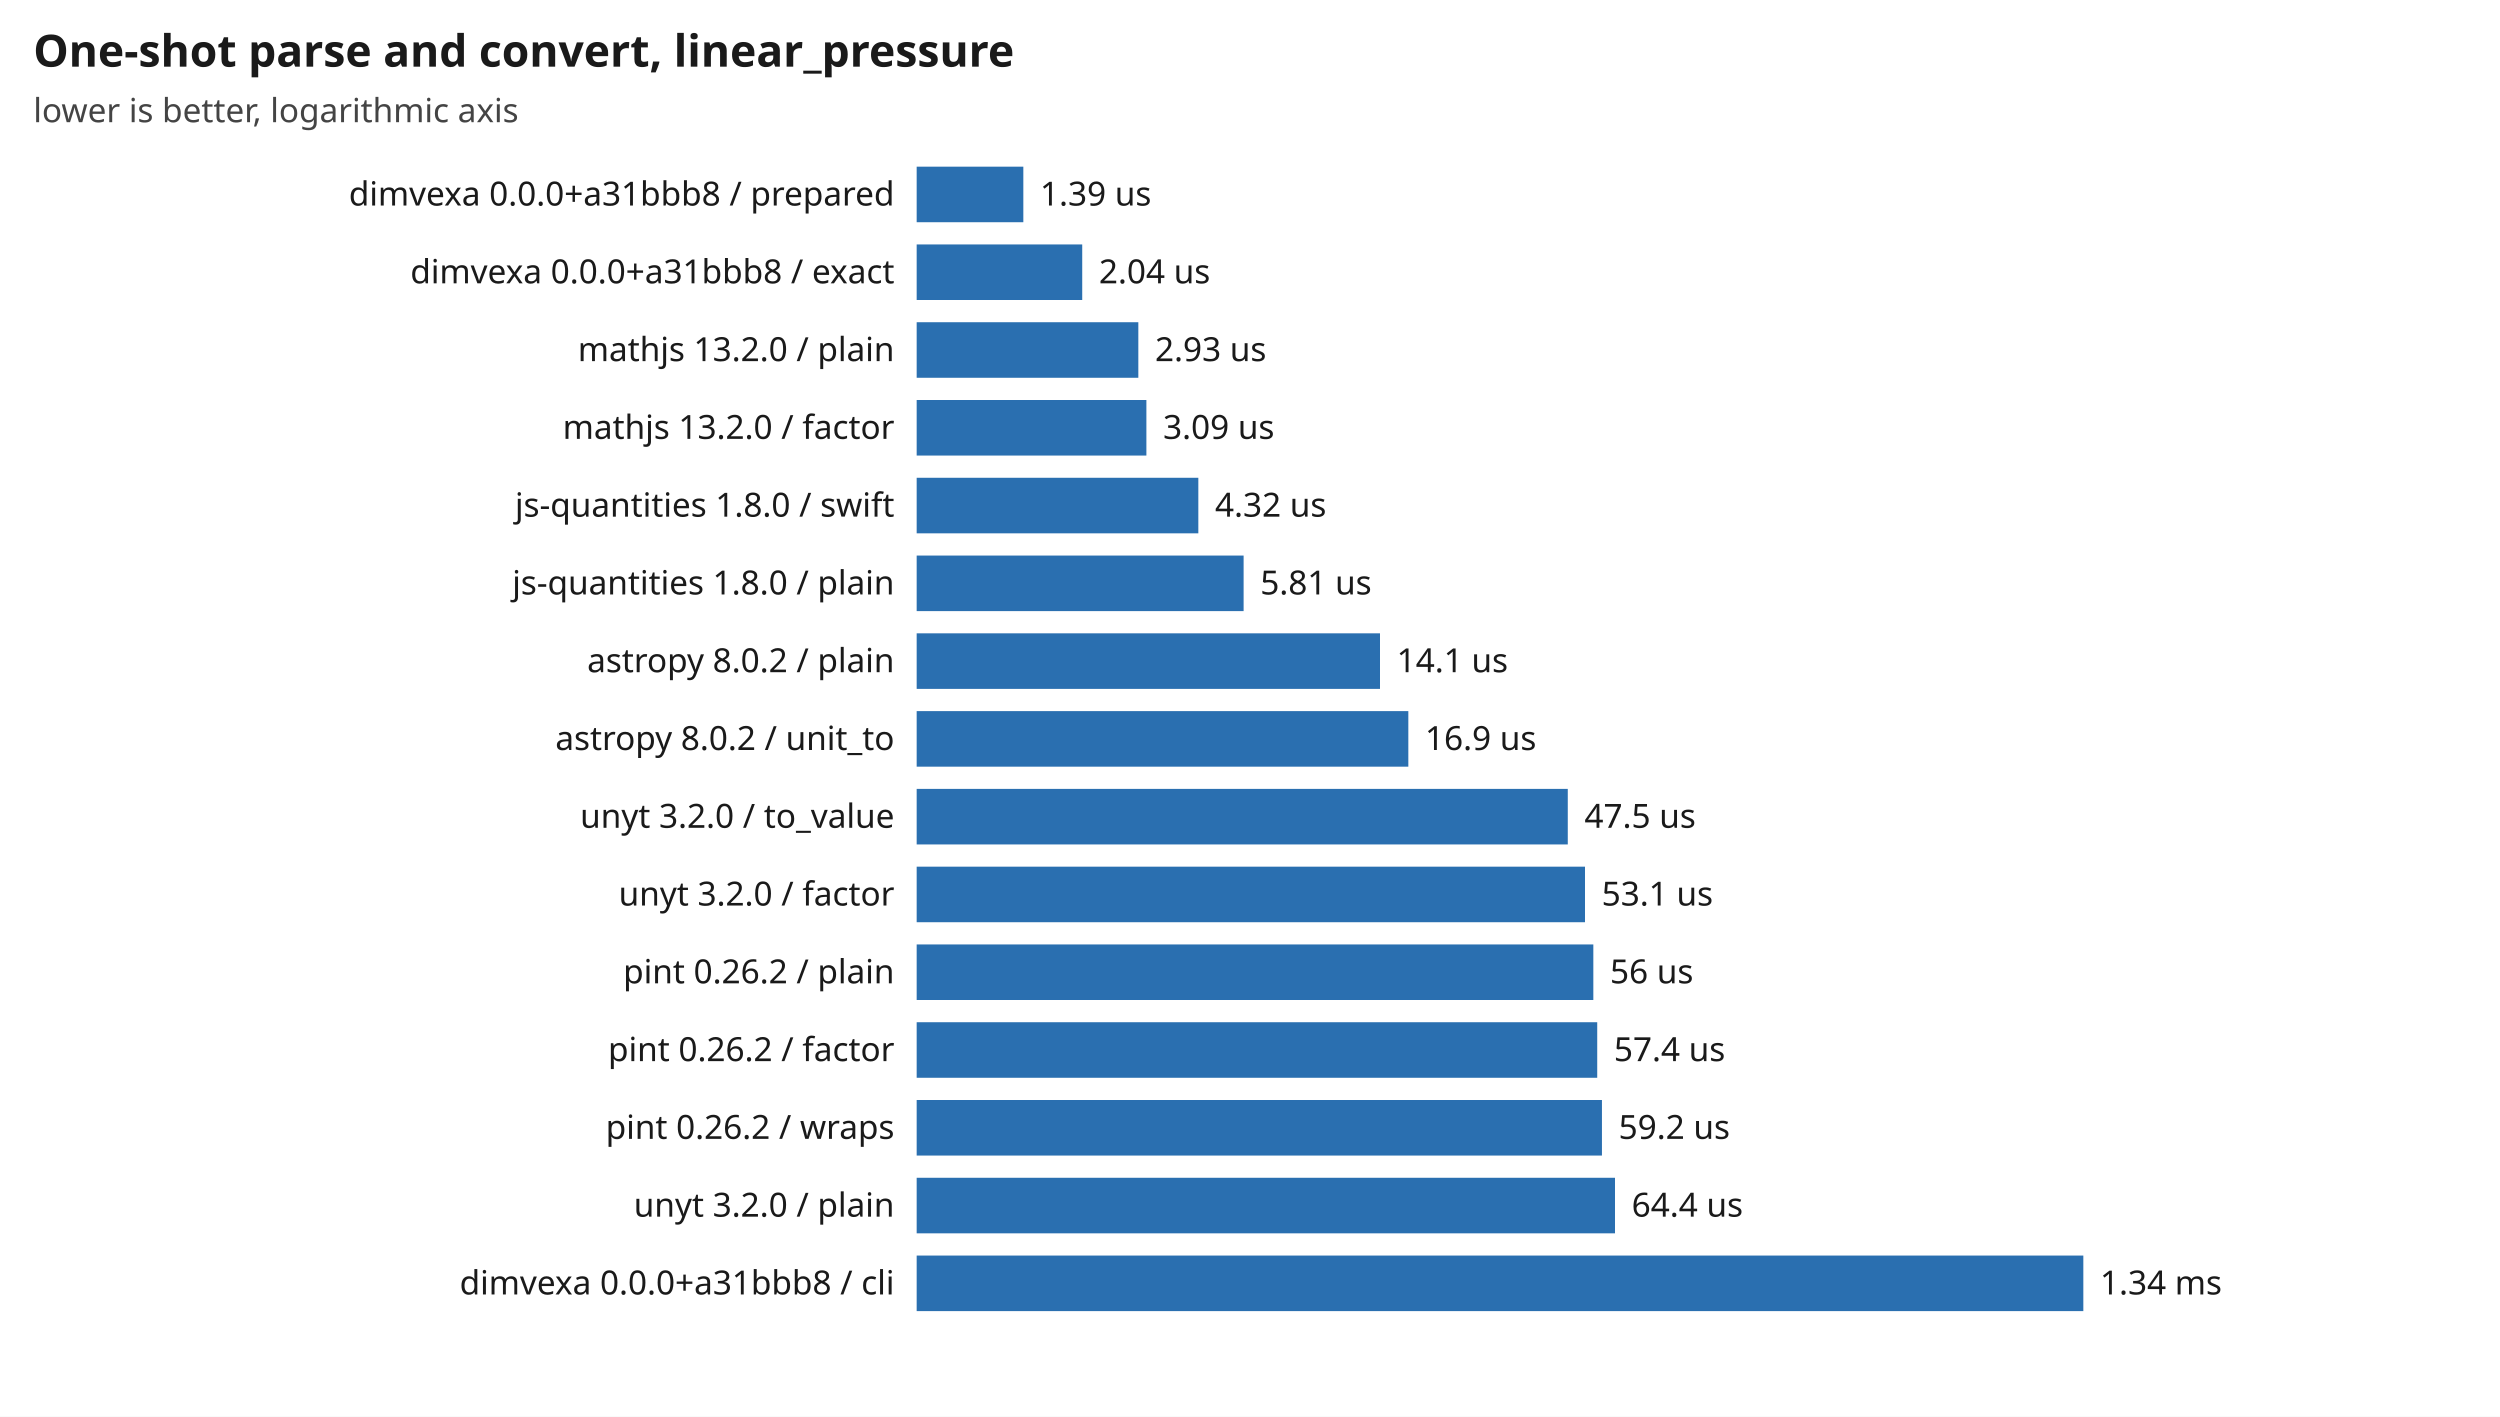
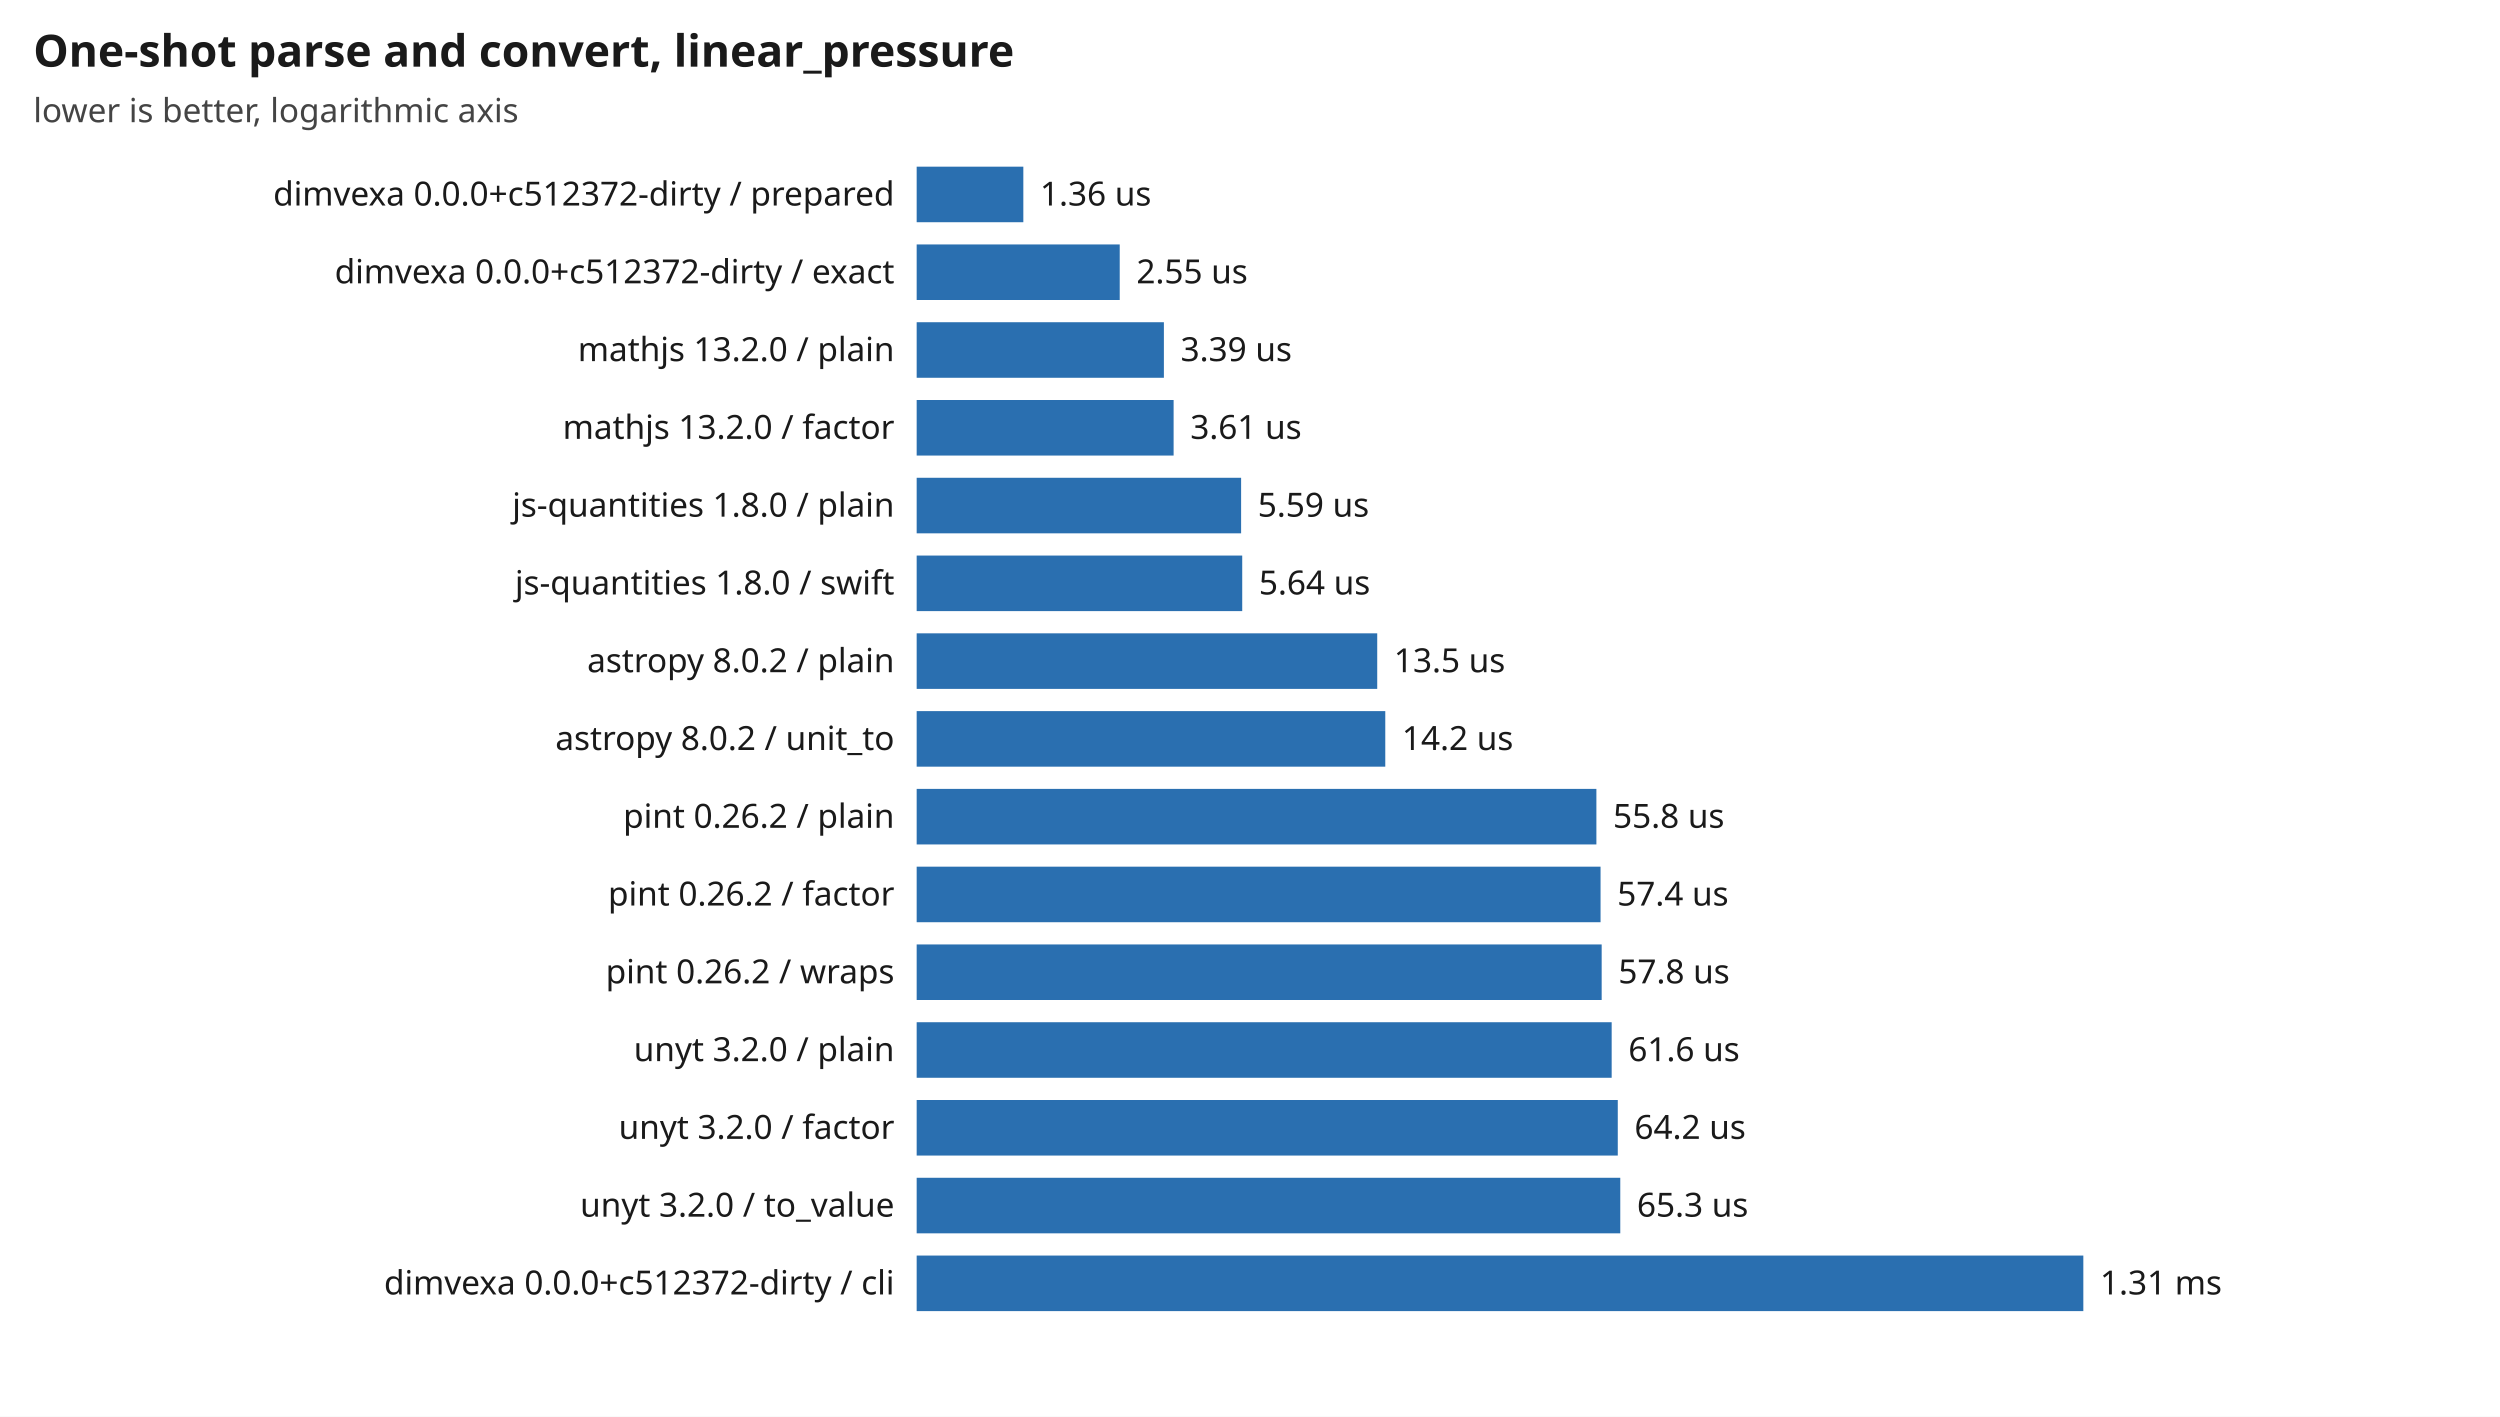
<svg xmlns="http://www.w3.org/2000/svg" width="900" height="510" viewBox="0 0 900 510" role="img" aria-label="One-shot parse and convert, linear_pressure">
  <rect width="900" height="510" fill="#ffffff" />
  <text x="12" y="24" font-family="sans-serif" font-size="16" font-weight="bold" fill="#1a1a1a">One-shot parse and convert, linear_pressure</text>
  <text x="12" y="44" font-family="sans-serif" font-size="12" fill="#444444">lower is better, logarithmic axis</text>
-   <text x="322" y="74" text-anchor="end" font-family="sans-serif" font-size="12" fill="#1a1a1a">dimvexa 0.0.0+a31bbb8 / prepared</text>
+   <text x="322" y="74" text-anchor="end" font-family="sans-serif" font-size="12" fill="#1a1a1a">dimvexa 0.0.0+c512372-dirty / prepared</text>
  <rect x="330" y="60" width="38.4" height="20" fill="#2a6fb0" />
-   <text x="374.4" y="74" font-family="sans-serif" font-size="12" fill="#1a1a1a">1.39 us</text>
-   <text x="322" y="102" text-anchor="end" font-family="sans-serif" font-size="12" fill="#1a1a1a">dimvexa 0.0.0+a31bbb8 / exact</text>
-   <rect x="330" y="88" width="59.6" height="20" fill="#2a6fb0" />
-   <text x="395.6" y="102" font-family="sans-serif" font-size="12" fill="#1a1a1a">2.04 us</text>
+   <text x="374.4" y="74" font-family="sans-serif" font-size="12" fill="#1a1a1a">1.36 us</text>
+   <text x="322" y="102" text-anchor="end" font-family="sans-serif" font-size="12" fill="#1a1a1a">dimvexa 0.0.0+c512372-dirty / exact</text>
+   <rect x="330" y="88" width="73.1" height="20" fill="#2a6fb0" />
+   <text x="409.1" y="102" font-family="sans-serif" font-size="12" fill="#1a1a1a">2.55 us</text>
  <text x="322" y="130" text-anchor="end" font-family="sans-serif" font-size="12" fill="#1a1a1a">mathjs 13.2.0 / plain</text>
-   <rect x="330" y="116" width="79.8" height="20" fill="#2a6fb0" />
-   <text x="415.8" y="130" font-family="sans-serif" font-size="12" fill="#1a1a1a">2.93 us</text>
+   <rect x="330" y="116" width="89.0" height="20" fill="#2a6fb0" />
+   <text x="425.0" y="130" font-family="sans-serif" font-size="12" fill="#1a1a1a">3.39 us</text>
  <text x="322" y="158" text-anchor="end" font-family="sans-serif" font-size="12" fill="#1a1a1a">mathjs 13.2.0 / factor</text>
-   <rect x="330" y="144" width="82.7" height="20" fill="#2a6fb0" />
-   <text x="418.7" y="158" font-family="sans-serif" font-size="12" fill="#1a1a1a">3.09 us</text>
-   <text x="322" y="186" text-anchor="end" font-family="sans-serif" font-size="12" fill="#1a1a1a">js-quantities 1.8.0 / swift</text>
-   <rect x="330" y="172" width="101.4" height="20" fill="#2a6fb0" />
-   <text x="437.4" y="186" font-family="sans-serif" font-size="12" fill="#1a1a1a">4.32 us</text>
-   <text x="322" y="214" text-anchor="end" font-family="sans-serif" font-size="12" fill="#1a1a1a">js-quantities 1.8.0 / plain</text>
-   <rect x="330" y="200" width="117.7" height="20" fill="#2a6fb0" />
-   <text x="453.7" y="214" font-family="sans-serif" font-size="12" fill="#1a1a1a">5.81 us</text>
+   <rect x="330" y="144" width="92.5" height="20" fill="#2a6fb0" />
+   <text x="428.5" y="158" font-family="sans-serif" font-size="12" fill="#1a1a1a">3.61 us</text>
+   <text x="322" y="186" text-anchor="end" font-family="sans-serif" font-size="12" fill="#1a1a1a">js-quantities 1.8.0 / plain</text>
+   <rect x="330" y="172" width="116.8" height="20" fill="#2a6fb0" />
+   <text x="452.8" y="186" font-family="sans-serif" font-size="12" fill="#1a1a1a">5.59 us</text>
+   <text x="322" y="214" text-anchor="end" font-family="sans-serif" font-size="12" fill="#1a1a1a">js-quantities 1.8.0 / swift</text>
+   <rect x="330" y="200" width="117.2" height="20" fill="#2a6fb0" />
+   <text x="453.2" y="214" font-family="sans-serif" font-size="12" fill="#1a1a1a">5.64 us</text>
  <text x="322" y="242" text-anchor="end" font-family="sans-serif" font-size="12" fill="#1a1a1a">astropy 8.0.2 / plain</text>
-   <rect x="330" y="228" width="166.8" height="20" fill="#2a6fb0" />
-   <text x="502.8" y="242" font-family="sans-serif" font-size="12" fill="#1a1a1a">14.1 us</text>
+   <rect x="330" y="228" width="165.8" height="20" fill="#2a6fb0" />
+   <text x="501.8" y="242" font-family="sans-serif" font-size="12" fill="#1a1a1a">13.5 us</text>
  <text x="322" y="270" text-anchor="end" font-family="sans-serif" font-size="12" fill="#1a1a1a">astropy 8.0.2 / unit_to</text>
-   <rect x="330" y="256" width="177.0" height="20" fill="#2a6fb0" />
-   <text x="513.0" y="270" font-family="sans-serif" font-size="12" fill="#1a1a1a">16.9 us</text>
-   <text x="322" y="298" text-anchor="end" font-family="sans-serif" font-size="12" fill="#1a1a1a">unyt 3.2.0 / to_value</text>
-   <rect x="330" y="284" width="234.4" height="20" fill="#2a6fb0" />
-   <text x="570.4" y="298" font-family="sans-serif" font-size="12" fill="#1a1a1a">47.5 us</text>
-   <text x="322" y="326" text-anchor="end" font-family="sans-serif" font-size="12" fill="#1a1a1a">unyt 3.2.0 / factor</text>
-   <rect x="330" y="312" width="240.6" height="20" fill="#2a6fb0" />
-   <text x="576.6" y="326" font-family="sans-serif" font-size="12" fill="#1a1a1a">53.1 us</text>
-   <text x="322" y="354" text-anchor="end" font-family="sans-serif" font-size="12" fill="#1a1a1a">pint 0.26.2 / plain</text>
-   <rect x="330" y="340" width="243.6" height="20" fill="#2a6fb0" />
-   <text x="579.6" y="354" font-family="sans-serif" font-size="12" fill="#1a1a1a">56 us</text>
-   <text x="322" y="382" text-anchor="end" font-family="sans-serif" font-size="12" fill="#1a1a1a">pint 0.26.2 / factor</text>
-   <rect x="330" y="368" width="245.0" height="20" fill="#2a6fb0" />
-   <text x="581.0" y="382" font-family="sans-serif" font-size="12" fill="#1a1a1a">57.4 us</text>
-   <text x="322" y="410" text-anchor="end" font-family="sans-serif" font-size="12" fill="#1a1a1a">pint 0.26.2 / wraps</text>
-   <rect x="330" y="396" width="246.7" height="20" fill="#2a6fb0" />
-   <text x="582.7" y="410" font-family="sans-serif" font-size="12" fill="#1a1a1a">59.2 us</text>
-   <text x="322" y="438" text-anchor="end" font-family="sans-serif" font-size="12" fill="#1a1a1a">unyt 3.2.0 / plain</text>
-   <rect x="330" y="424" width="251.4" height="20" fill="#2a6fb0" />
-   <text x="587.4" y="438" font-family="sans-serif" font-size="12" fill="#1a1a1a">64.4 us</text>
-   <text x="322" y="466" text-anchor="end" font-family="sans-serif" font-size="12" fill="#1a1a1a">dimvexa 0.0.0+a31bbb8 / cli</text>
+   <rect x="330" y="256" width="168.7" height="20" fill="#2a6fb0" />
+   <text x="504.7" y="270" font-family="sans-serif" font-size="12" fill="#1a1a1a">14.2 us</text>
+   <text x="322" y="298" text-anchor="end" font-family="sans-serif" font-size="12" fill="#1a1a1a">pint 0.26.2 / plain</text>
+   <rect x="330" y="284" width="244.7" height="20" fill="#2a6fb0" />
+   <text x="580.7" y="298" font-family="sans-serif" font-size="12" fill="#1a1a1a">55.8 us</text>
+   <text x="322" y="326" text-anchor="end" font-family="sans-serif" font-size="12" fill="#1a1a1a">pint 0.26.2 / factor</text>
+   <rect x="330" y="312" width="246.2" height="20" fill="#2a6fb0" />
+   <text x="582.2" y="326" font-family="sans-serif" font-size="12" fill="#1a1a1a">57.4 us</text>
+   <text x="322" y="354" text-anchor="end" font-family="sans-serif" font-size="12" fill="#1a1a1a">pint 0.26.2 / wraps</text>
+   <rect x="330" y="340" width="246.6" height="20" fill="#2a6fb0" />
+   <text x="582.6" y="354" font-family="sans-serif" font-size="12" fill="#1a1a1a">57.8 us</text>
+   <text x="322" y="382" text-anchor="end" font-family="sans-serif" font-size="12" fill="#1a1a1a">unyt 3.2.0 / plain</text>
+   <rect x="330" y="368" width="250.2" height="20" fill="#2a6fb0" />
+   <text x="586.2" y="382" font-family="sans-serif" font-size="12" fill="#1a1a1a">61.6 us</text>
+   <text x="322" y="410" text-anchor="end" font-family="sans-serif" font-size="12" fill="#1a1a1a">unyt 3.2.0 / factor</text>
+   <rect x="330" y="396" width="252.4" height="20" fill="#2a6fb0" />
+   <text x="588.4" y="410" font-family="sans-serif" font-size="12" fill="#1a1a1a">64.2 us</text>
+   <text x="322" y="438" text-anchor="end" font-family="sans-serif" font-size="12" fill="#1a1a1a">unyt 3.2.0 / to_value</text>
+   <rect x="330" y="424" width="253.3" height="20" fill="#2a6fb0" />
+   <text x="589.3" y="438" font-family="sans-serif" font-size="12" fill="#1a1a1a">65.3 us</text>
+   <text x="322" y="466" text-anchor="end" font-family="sans-serif" font-size="12" fill="#1a1a1a">dimvexa 0.0.0+c512372-dirty / cli</text>
  <rect x="330" y="452" width="420.0" height="20" fill="#2a6fb0" />
-   <text x="756.0" y="466" font-family="sans-serif" font-size="12" fill="#1a1a1a">1.34 ms</text>
+   <text x="756.0" y="466" font-family="sans-serif" font-size="12" fill="#1a1a1a">1.31 ms</text>
</svg>
